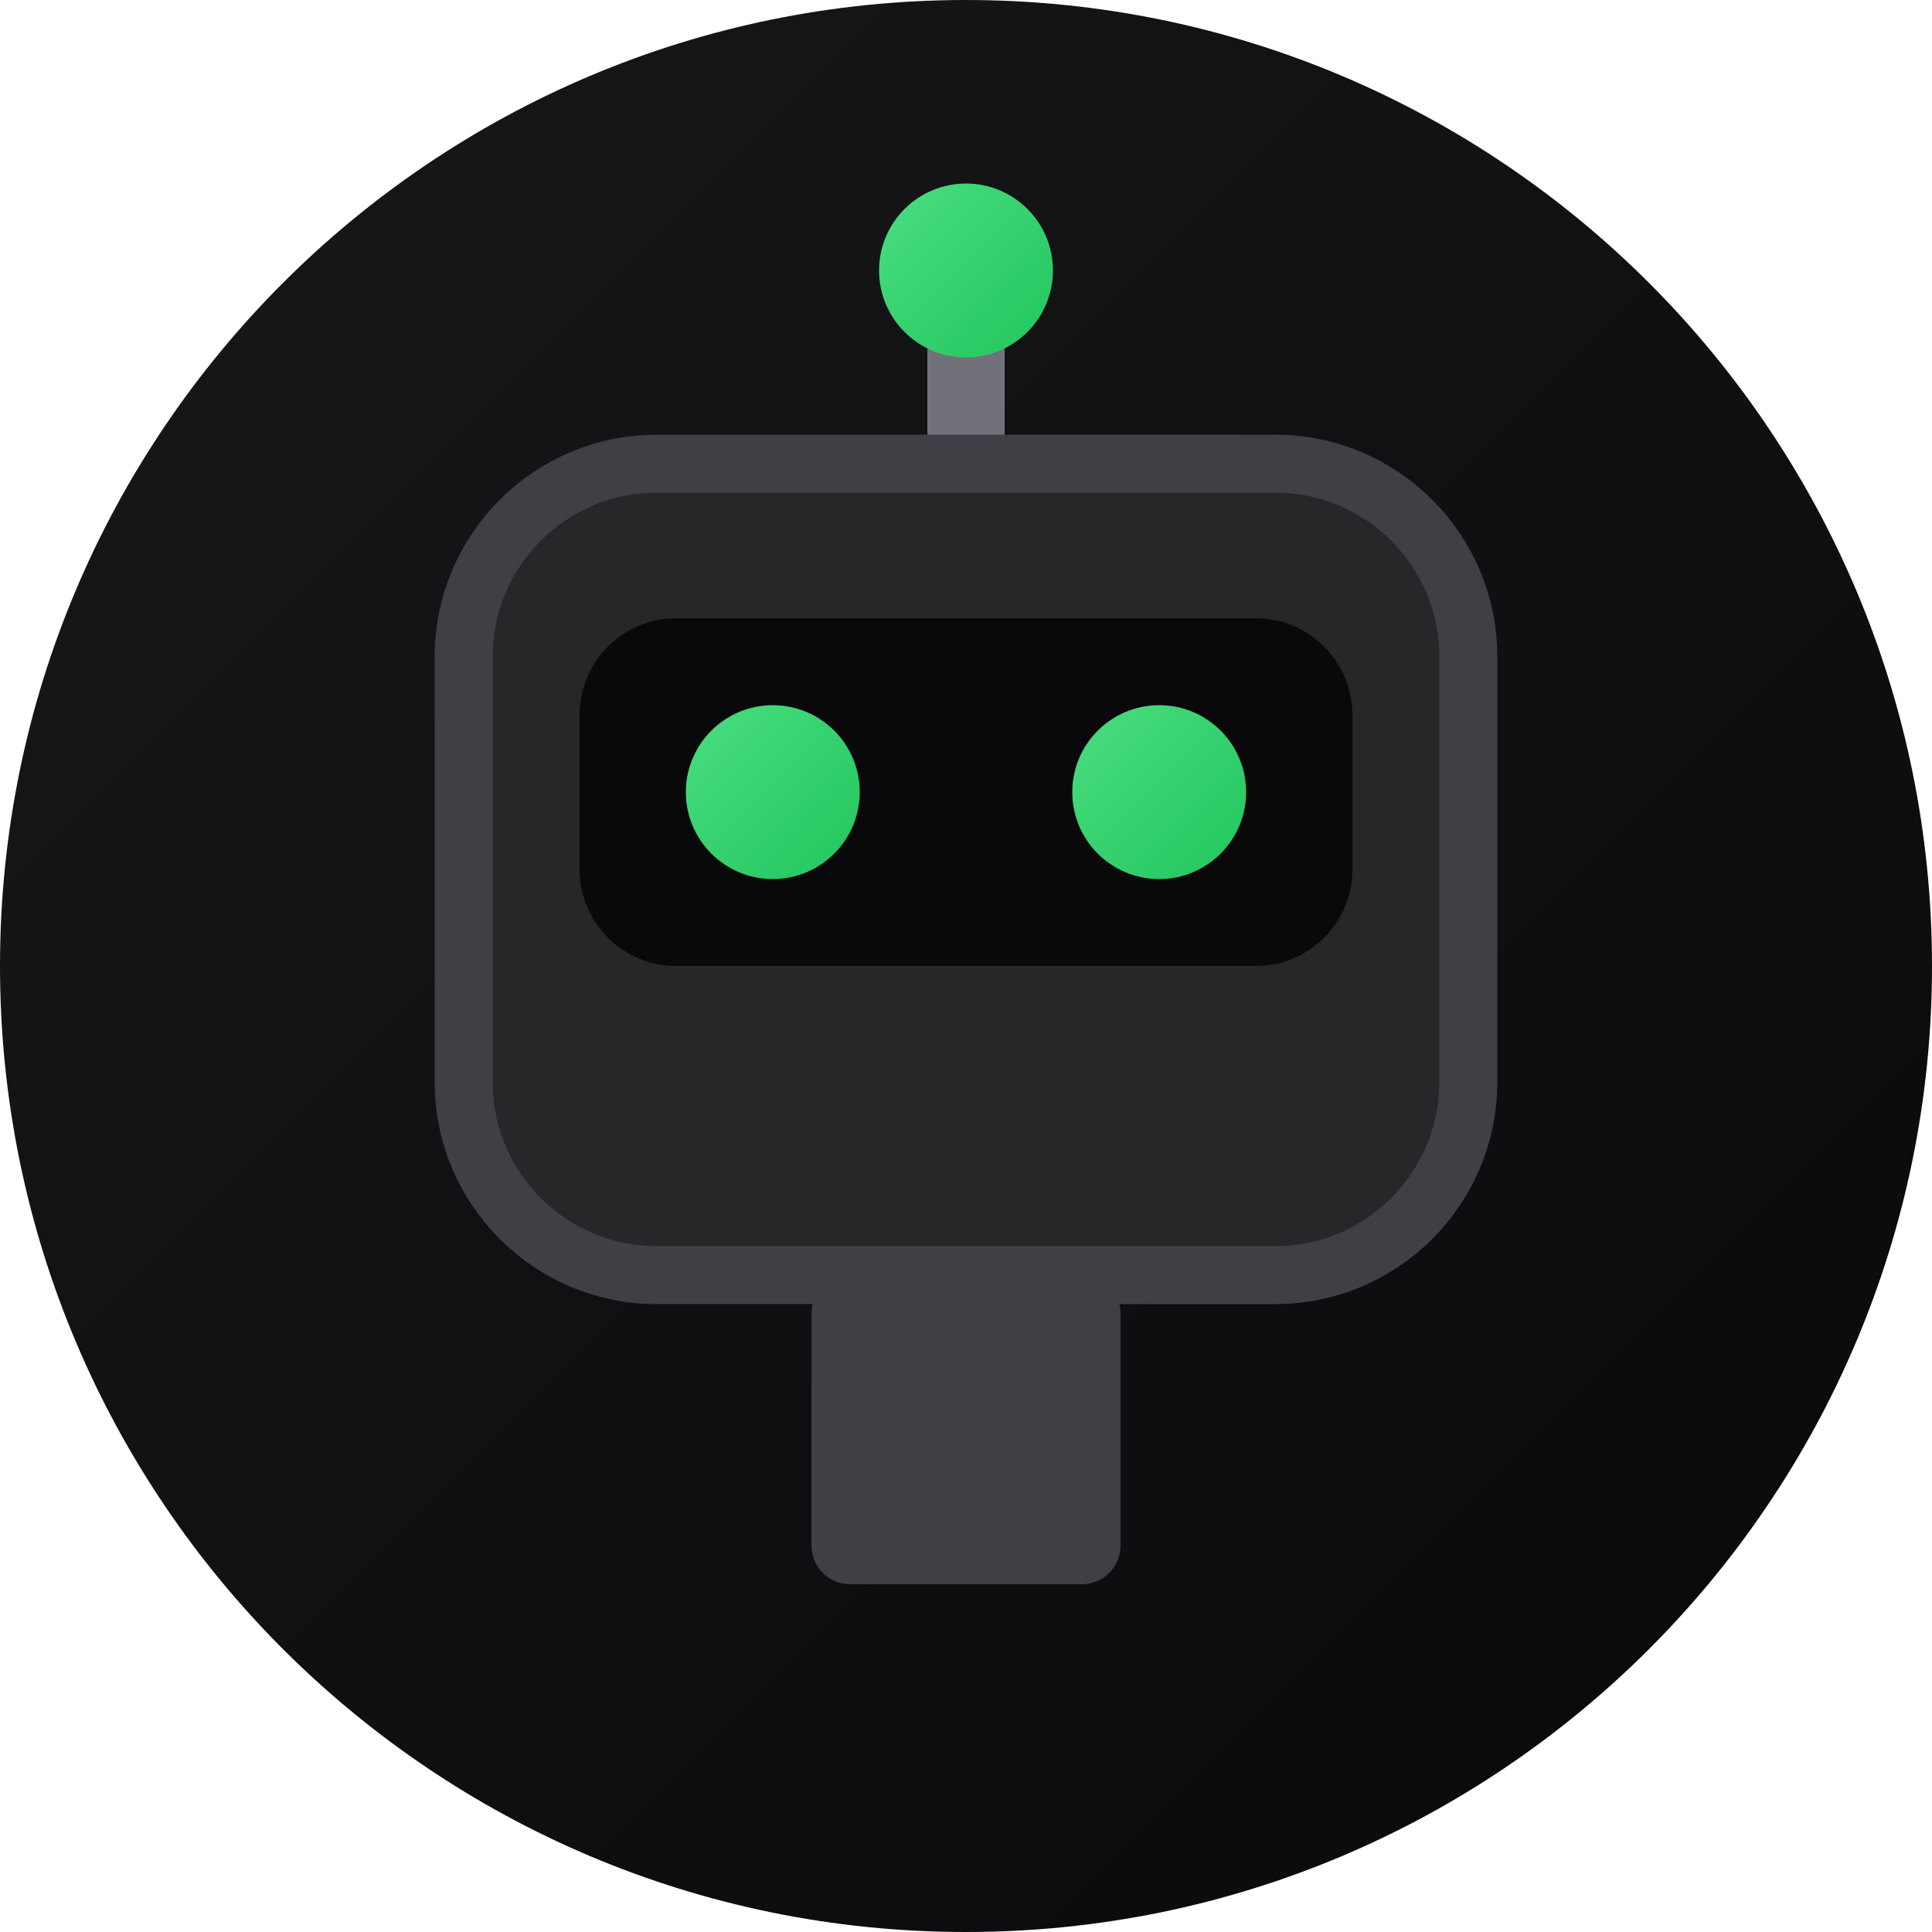
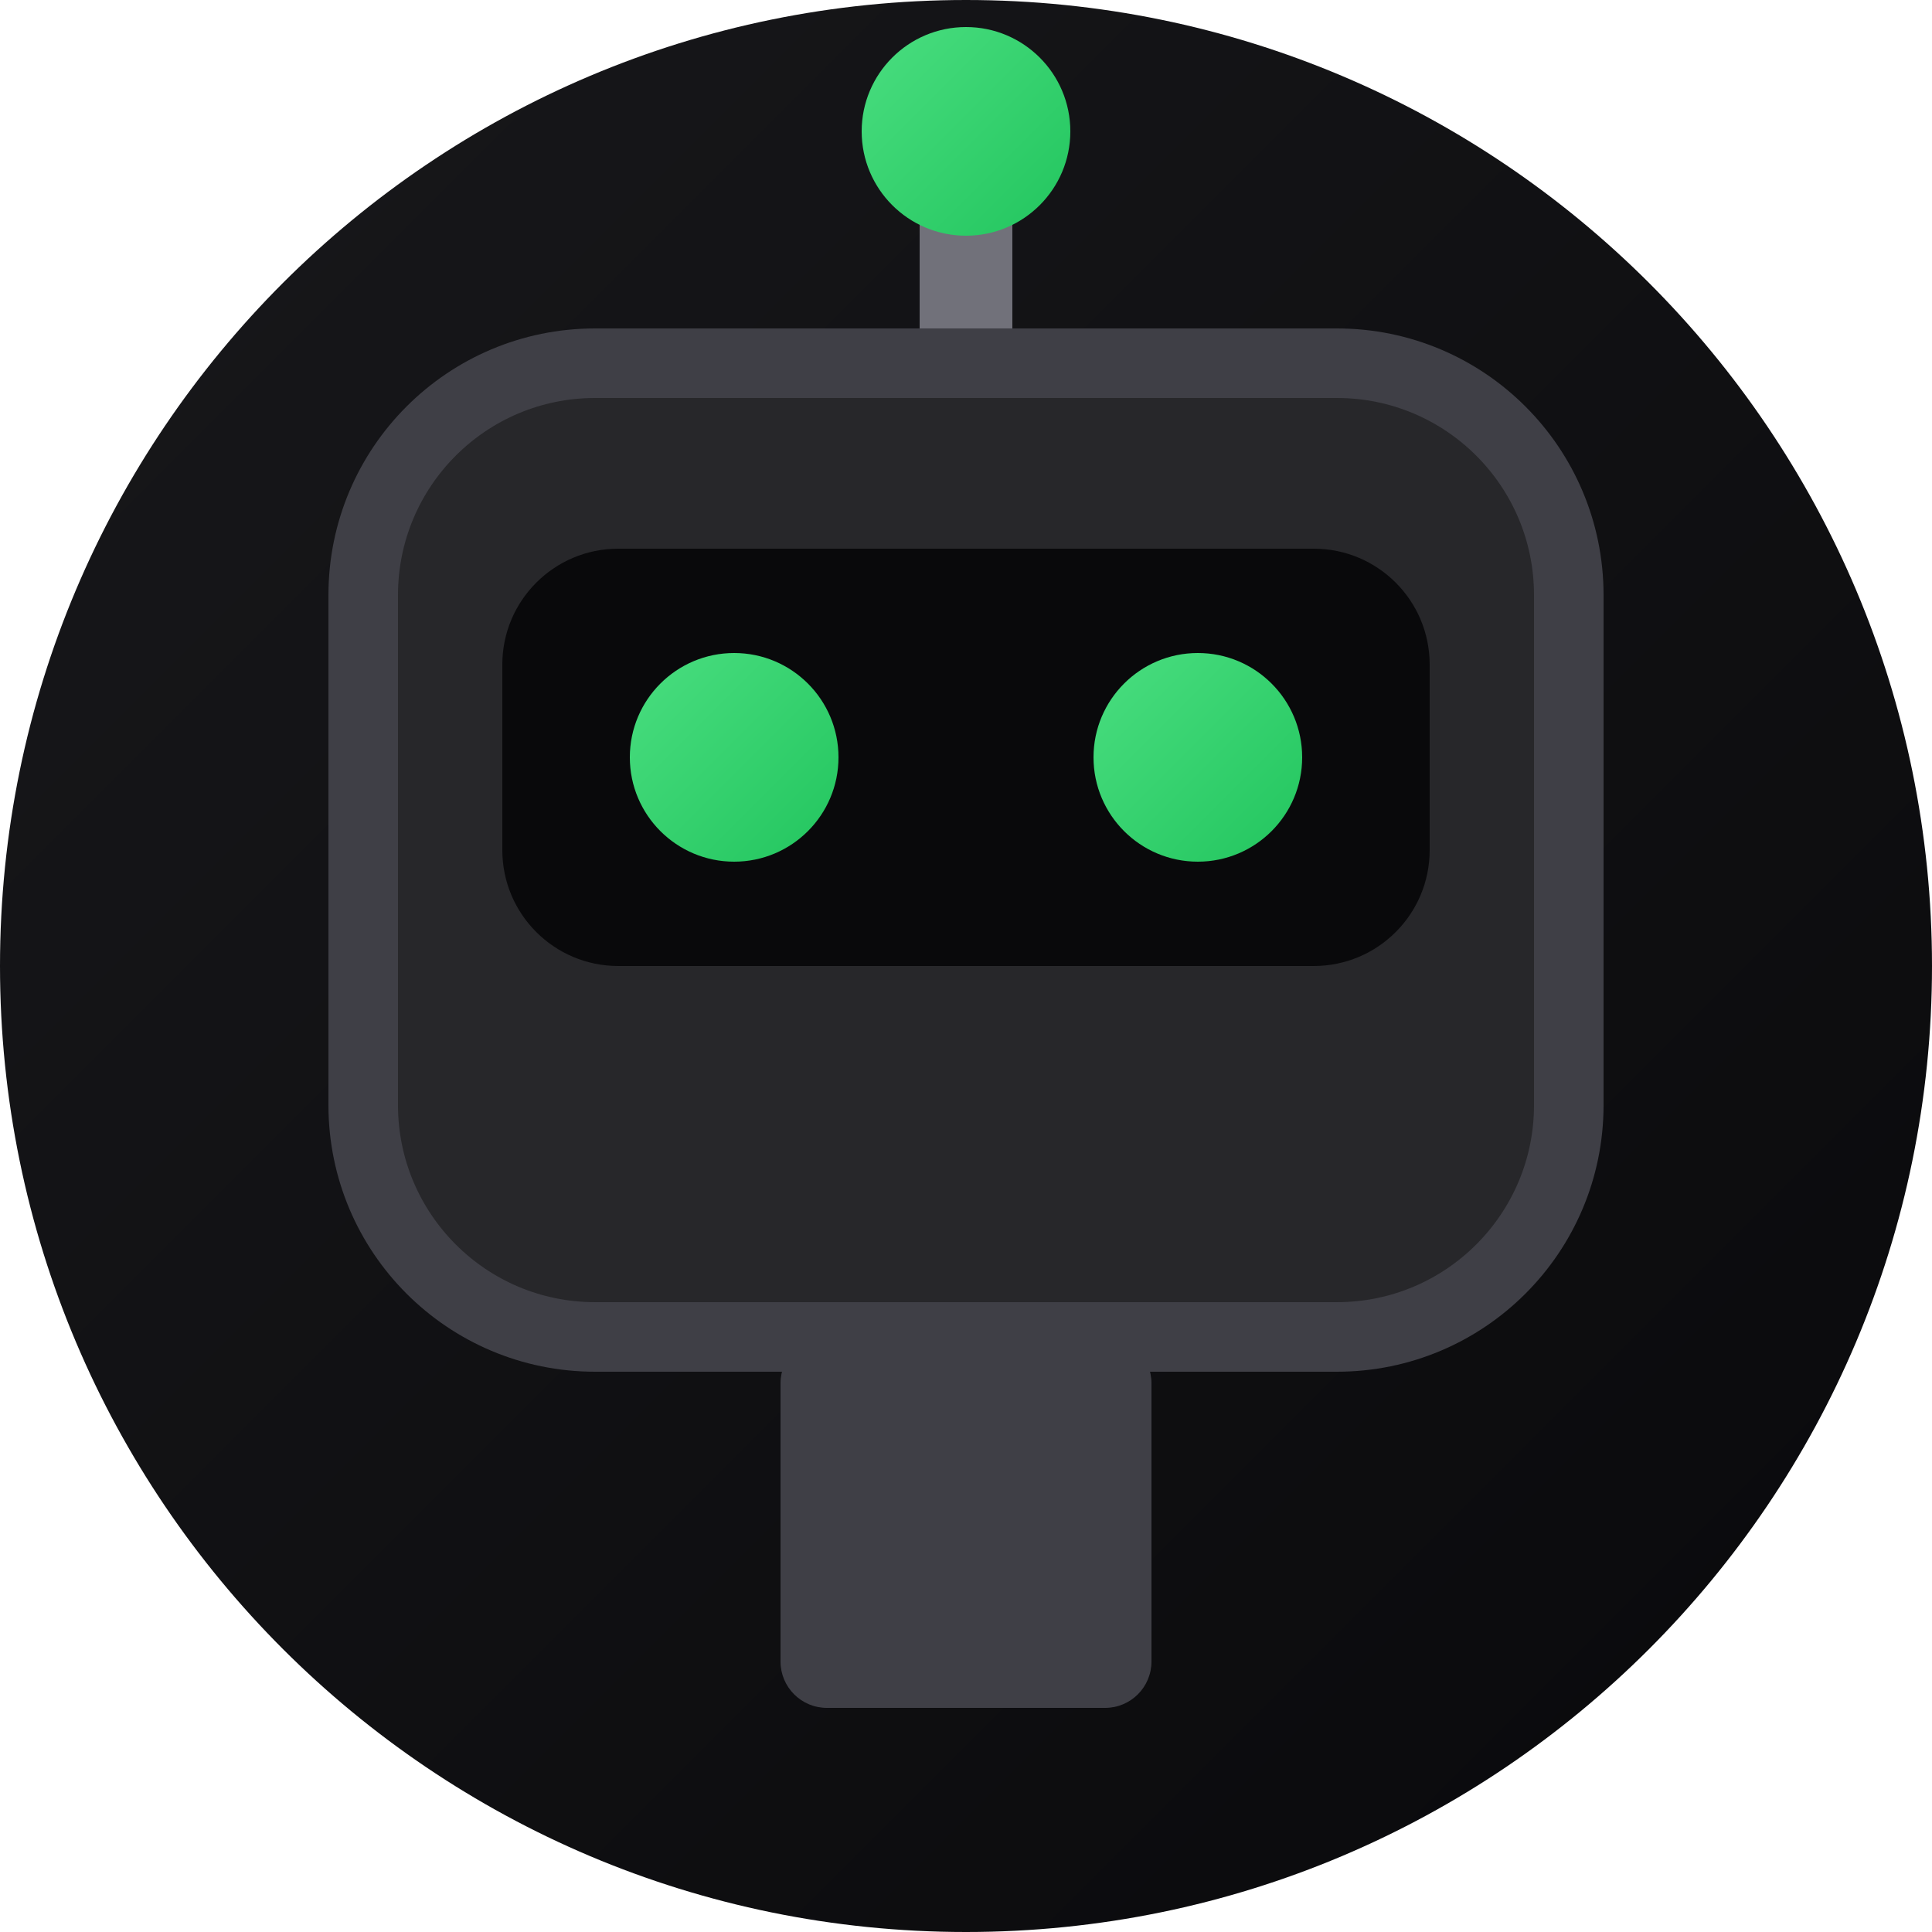
<svg xmlns="http://www.w3.org/2000/svg" viewBox="0 0 100 100">
  <defs>
    <linearGradient id="bg-bot" x1="0%" y1="0%" x2="100%" y2="100%">
      <stop offset="0%" stop-color="#18181b" />
      <stop offset="100%" stop-color="#09090b" />
    </linearGradient>
    <linearGradient id="neon" x1="0%" y1="0%" x2="100%" y2="100%">
      <stop offset="0%" stop-color="#4ade80" />
      <stop offset="100%" stop-color="#22c55e" />
    </linearGradient>
  </defs>
  <rect width="100" height="100" rx="50" fill="url(#bg-bot)" />
-   <line x1="50" y1="14" x2="50" y2="24" stroke="#71717a" stroke-width="4" />
-   <circle cx="50" cy="14" r="4.5" fill="url(#neon)" />
-   <rect x="24" y="24" width="52" height="42" rx="10" fill="#27272a" stroke="#3f3f46" stroke-width="3" />
-   <rect x="30" y="32" width="40" height="18" rx="5" fill="#09090b" />
-   <circle cx="40" cy="41" r="4.5" fill="url(#neon)" />
-   <circle cx="60" cy="41" r="4.5" fill="url(#neon)" />
-   <line x1="38" y1="56" x2="62" y2="56" stroke="url(#neon)" stroke-width="2.5" stroke-dasharray="3,2" />
-   <rect x="42" y="66" width="16" height="16" rx="2" fill="#3f3f46" />
+   <g transform="translate(50, 50) scale(1.2) translate(-50, -50)">
+     <line x1="50" y1="14" x2="50" y2="24" stroke="#71717a" stroke-width="4" />
+     <circle cx="50" cy="14" r="4.5" fill="url(#neon)" />
+     <rect x="24" y="24" width="52" height="42" rx="10" fill="#27272a" stroke="#3f3f46" stroke-width="3" />
+     <rect x="30" y="32" width="40" height="18" rx="5" fill="#09090b" />
+     <circle cx="40" cy="41" r="4.5" fill="url(#neon)" />
+     <circle cx="60" cy="41" r="4.5" fill="url(#neon)" />
+     <line x1="38" y1="56" x2="62" y2="56" stroke="url(#neon)" stroke-width="2.5" stroke-dasharray="3,2" />
+     <rect x="42" y="66" width="16" height="16" rx="2" fill="#3f3f46" />
+   </g>
</svg>
